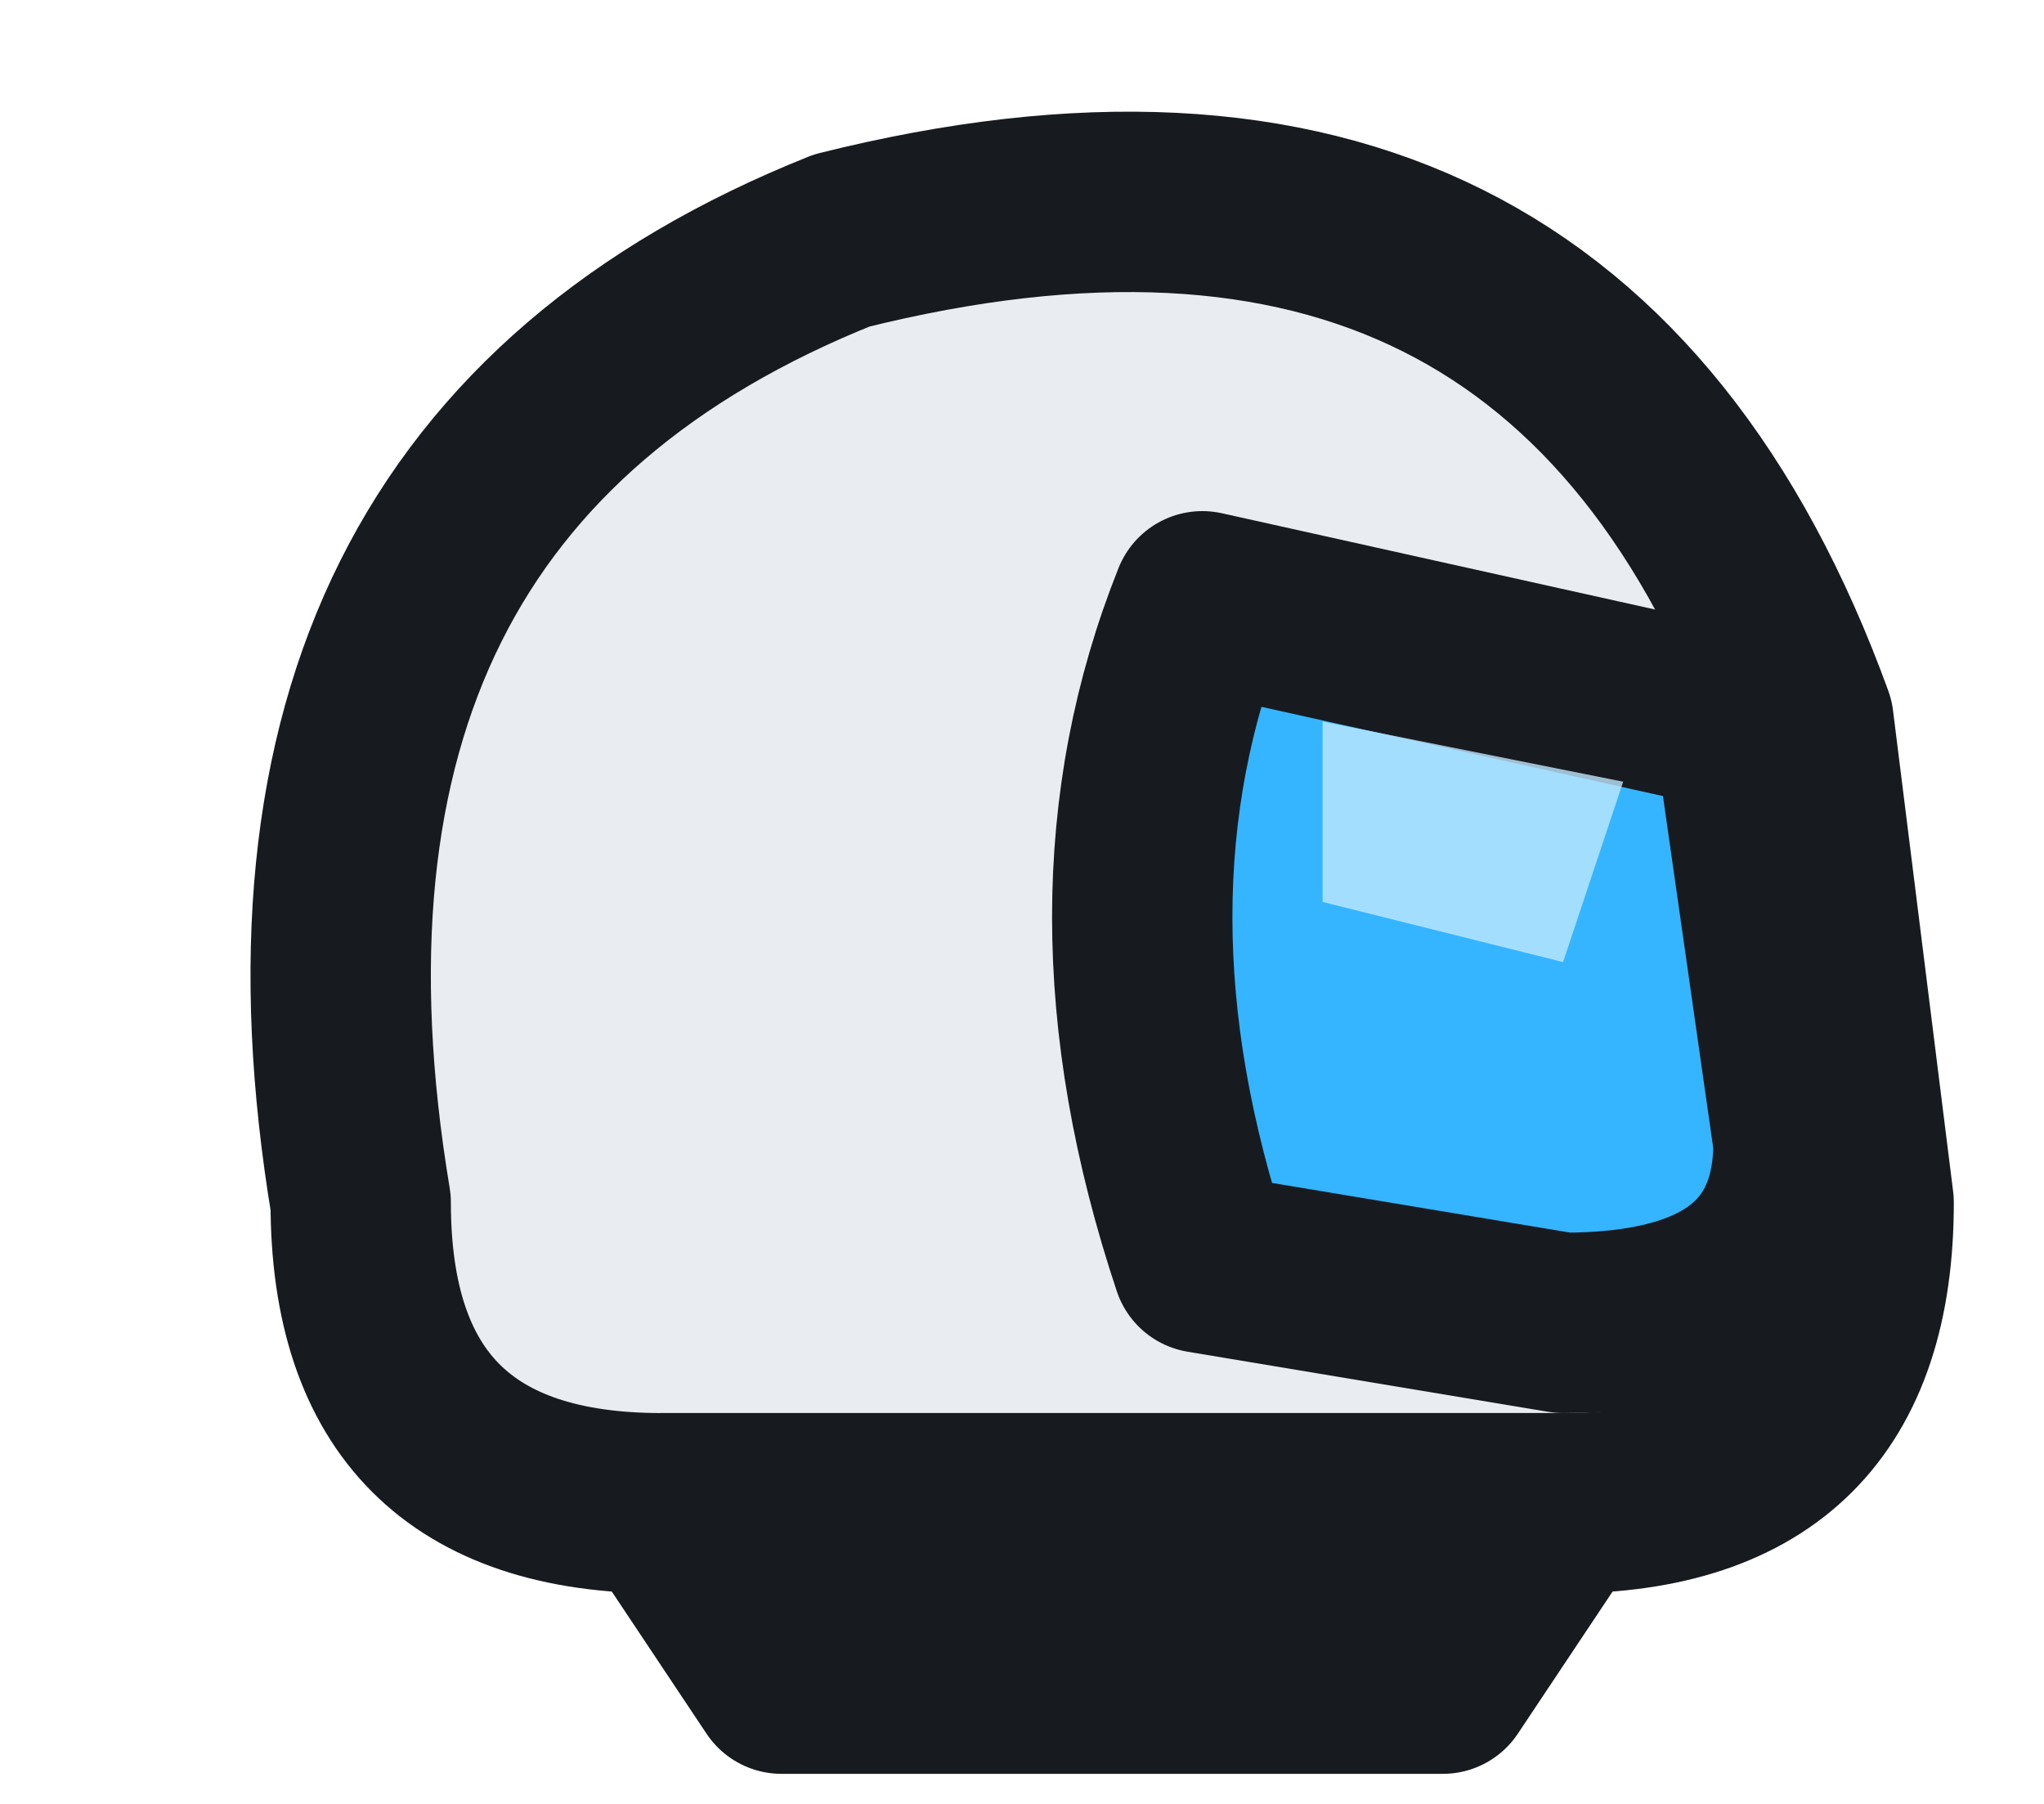
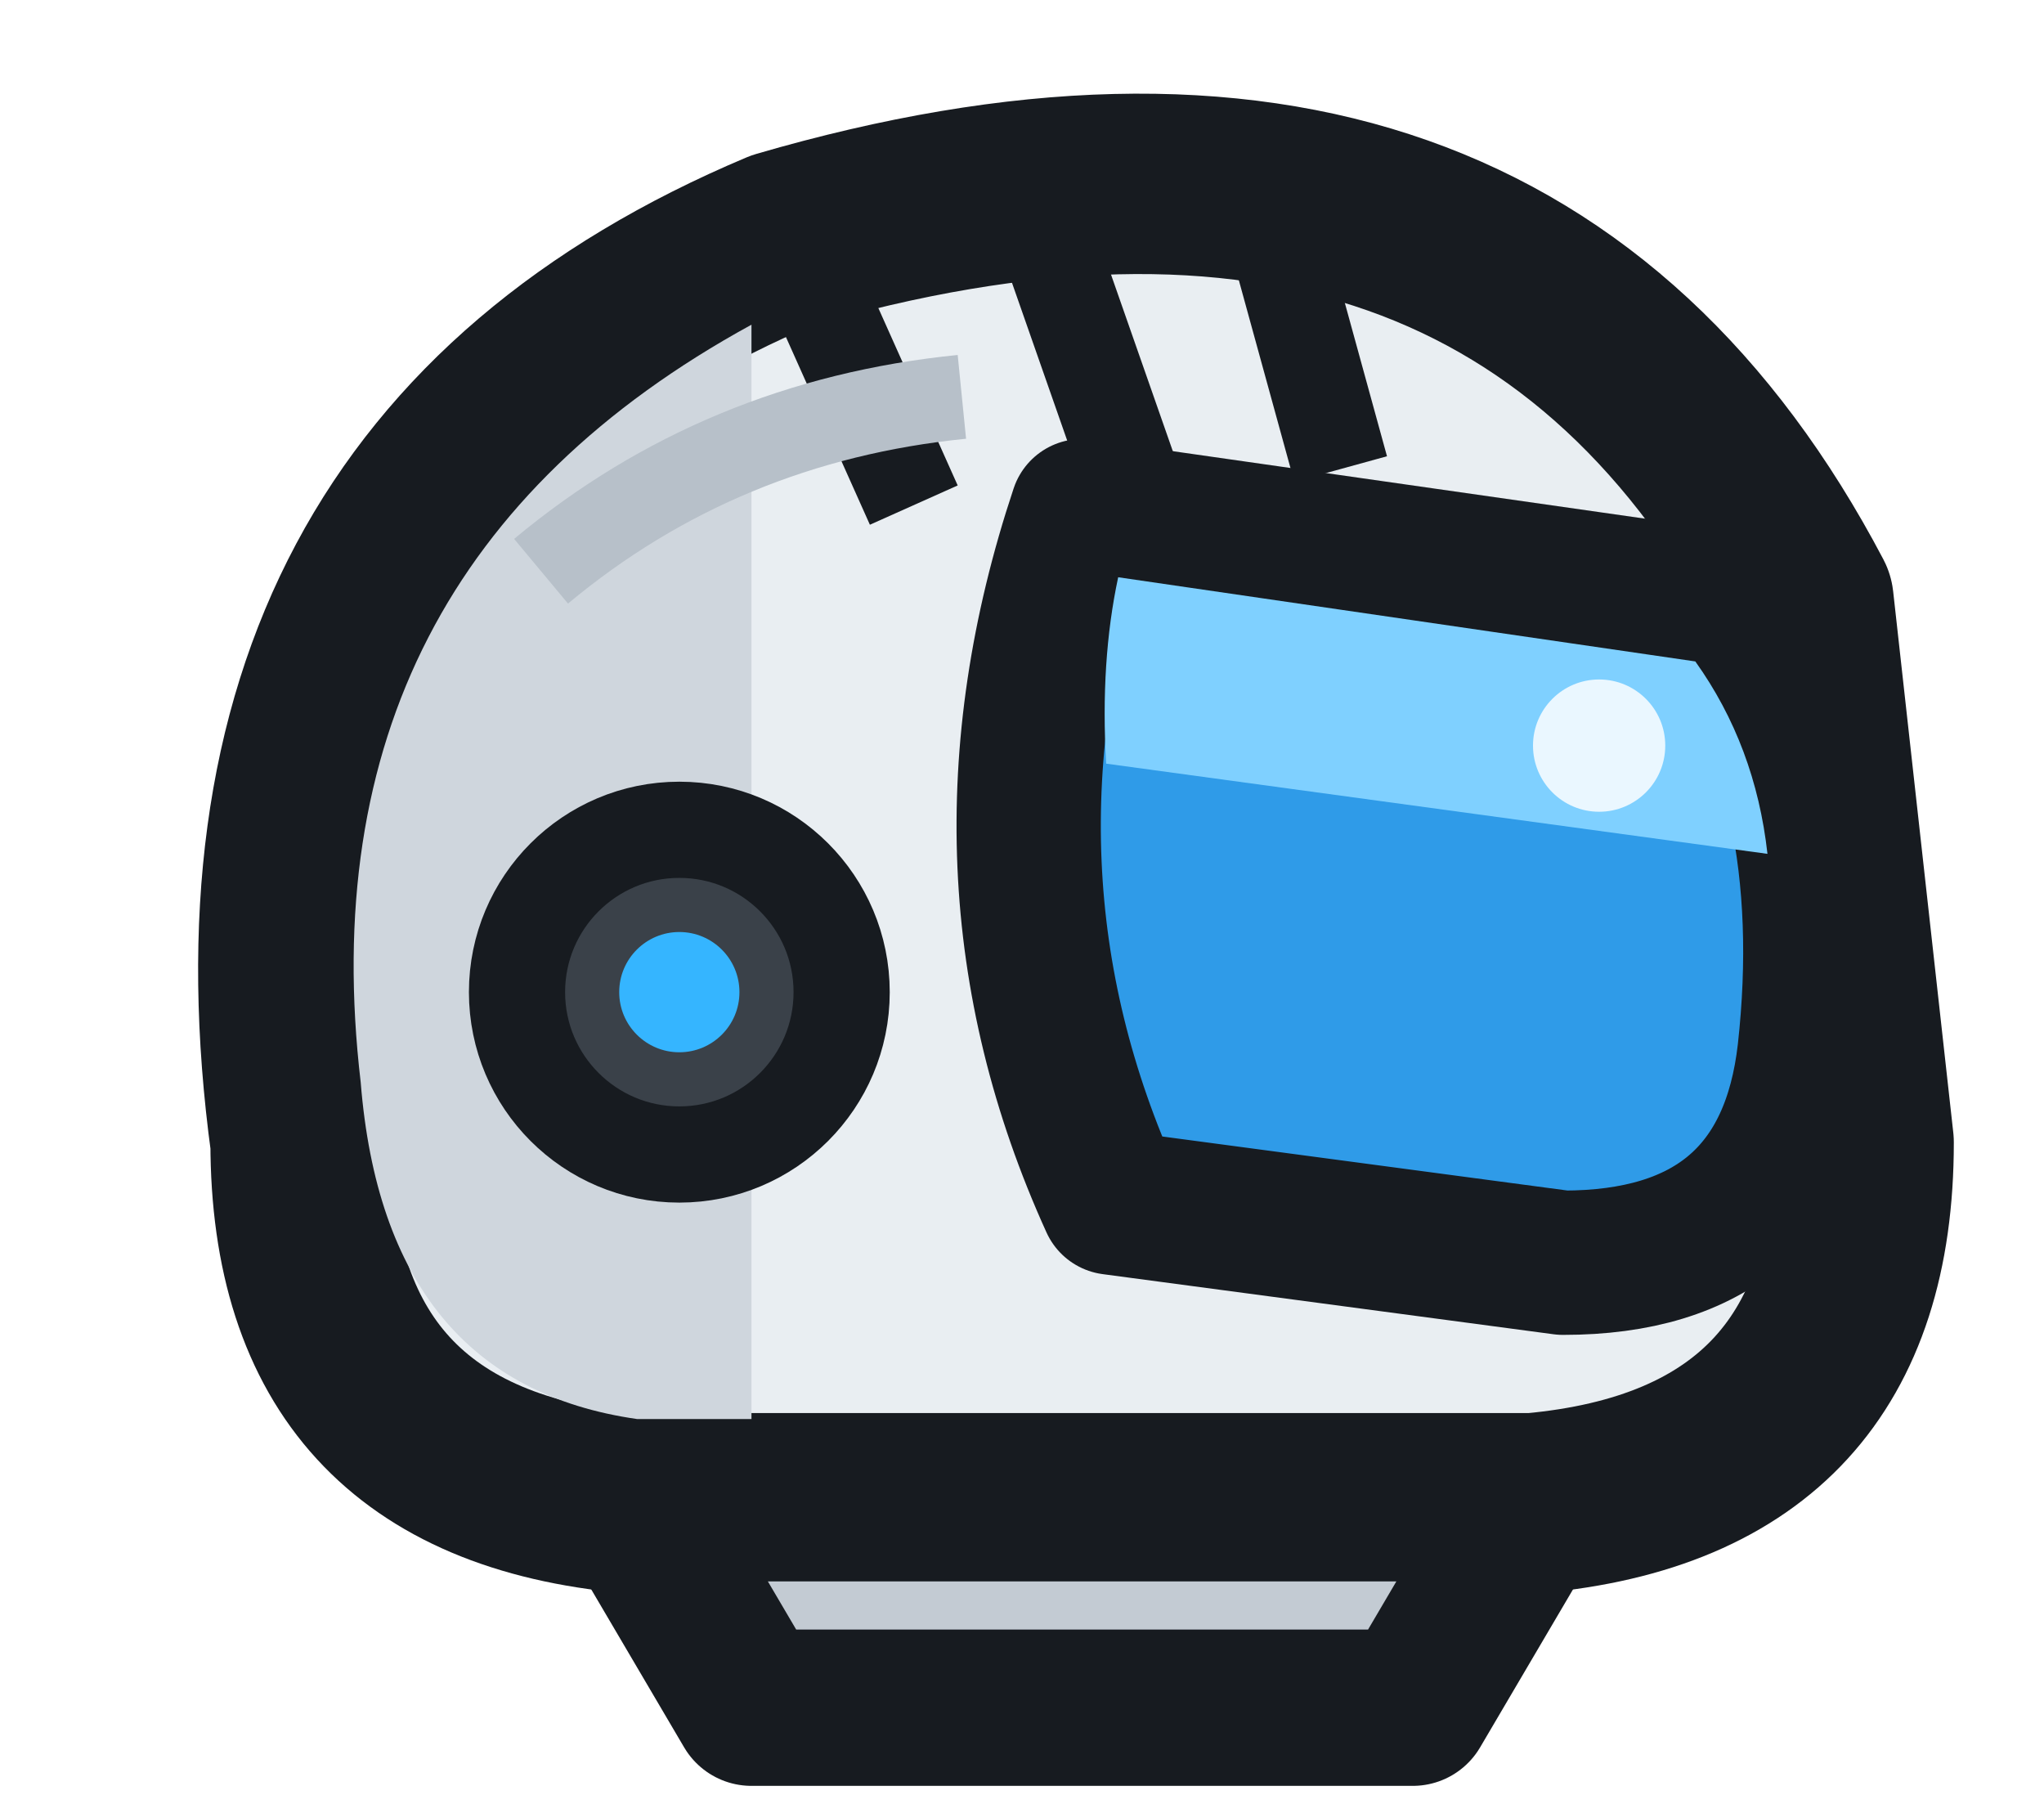
<svg xmlns="http://www.w3.org/2000/svg" width="34" height="30" viewBox="0 0 34 30">
  <g stroke="#171b20" stroke-width="3" stroke-linejoin="round" stroke-linecap="round">
-     <path d="M6 20 Q4 8 14 4 Q26 1 30 12 L31 20 Q31 25 26 25 L11 25 Q6 25 6 20 Z" fill="#e9edf1" />
-     <path d="M20 10 L29 12 L30 19 Q30 22 26 22 L20 21 Q18 15 20 10 Z" fill="#35b5ff" />
-     <path d="M11 25 L26 25 L24 28 L13 28 Z" fill="#c6cdd4" />
+     <path d="M5 19 Q3.5 8 13 4 Q25 0.5 30 10 L31 19 Q31 24.5 25.5 25 L10.5 25 Q5 24.5 5 19 Z" fill="#e9eef2" />
  </g>
-   <path d="M22 12 L27 13 L26 16 L22 15 Z" fill="#bfe9ff" opacity="0.8" />
+   <path d="M6 18 Q5 9.5 12.5 5.4 L12.5 23.6 L10.6 23.6 Q6.4 23 6 18 Z" fill="#cfd6dd" />
+   <g stroke="#171b20" stroke-width="1.6">
+     <path d="M13.5 4.6 L15.2 8.4 M17.4 3.9 L18.8 7.9 M21.2 3.8 L22.3 7.8" fill="none" />
+   </g>
+   <path d="M9 9.5 Q12 7 16 6.6" fill="none" stroke="#b7c0c9" stroke-width="1.4" />
+   <g stroke="#171b20" stroke-width="2.4" stroke-linejoin="round">
+     <path d="M18 8.5 L28.5 10 Q30.6 13 30.1 17.5 Q29.7 21 26 21 L18.5 20 Q16 14.5 18 8.5 Z" fill="#2f9be8" />
+   </g>
+   <path d="M18.6 9.6 L28.2 11 Q29.2 12.4 29.4 14.2 L18.4 12.7 Q18.3 11 18.6 9.6 Z" fill="#7fd0ff" />
+   <circle cx="26.6" cy="12.4" r="1.1" fill="#eaf7ff" />
+   <g stroke="#171b20" stroke-width="2.6" stroke-linejoin="round">
+     <path d="M10.5 25 L25.5 25 L23.5 28.4 L12.5 28.4 Z" fill="#c3cbd3" />
+   </g>
+   <circle cx="11.3" cy="16.5" r="2.7" fill="#3a4149" stroke="#171b20" stroke-width="1.6" />
+   <circle cx="11.3" cy="16.5" r="1" fill="#35b5ff" />
</svg>
